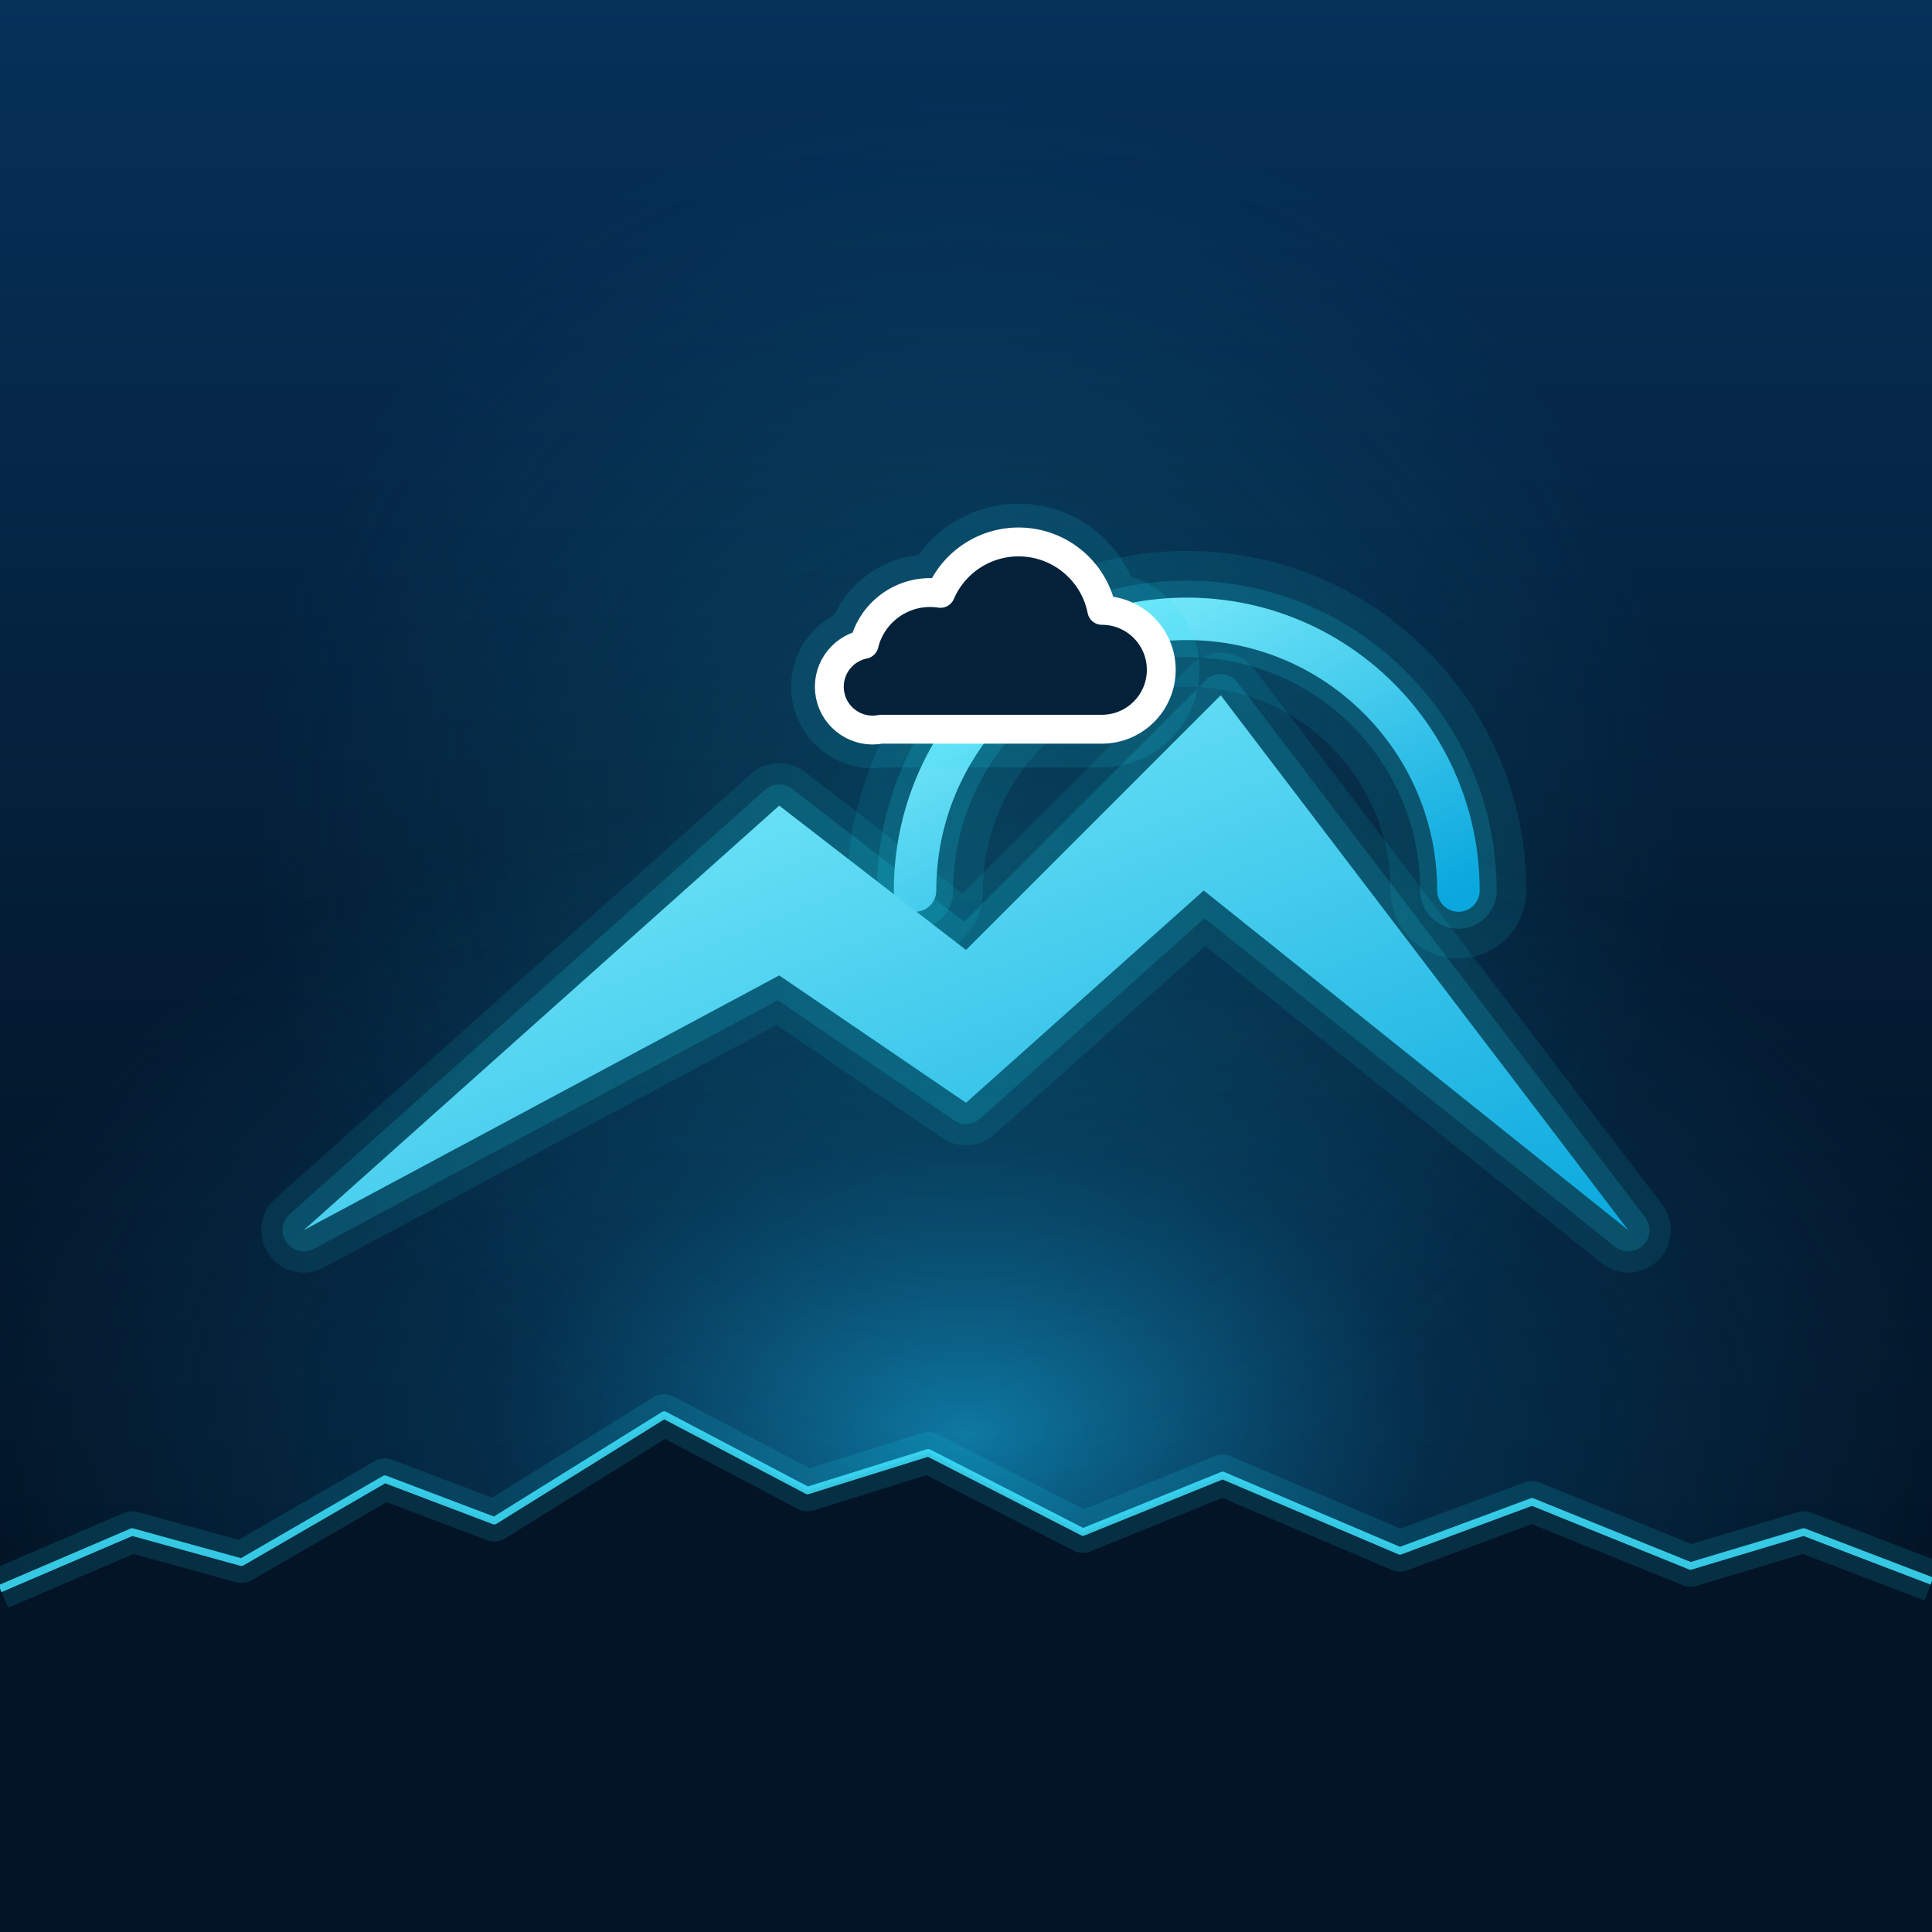
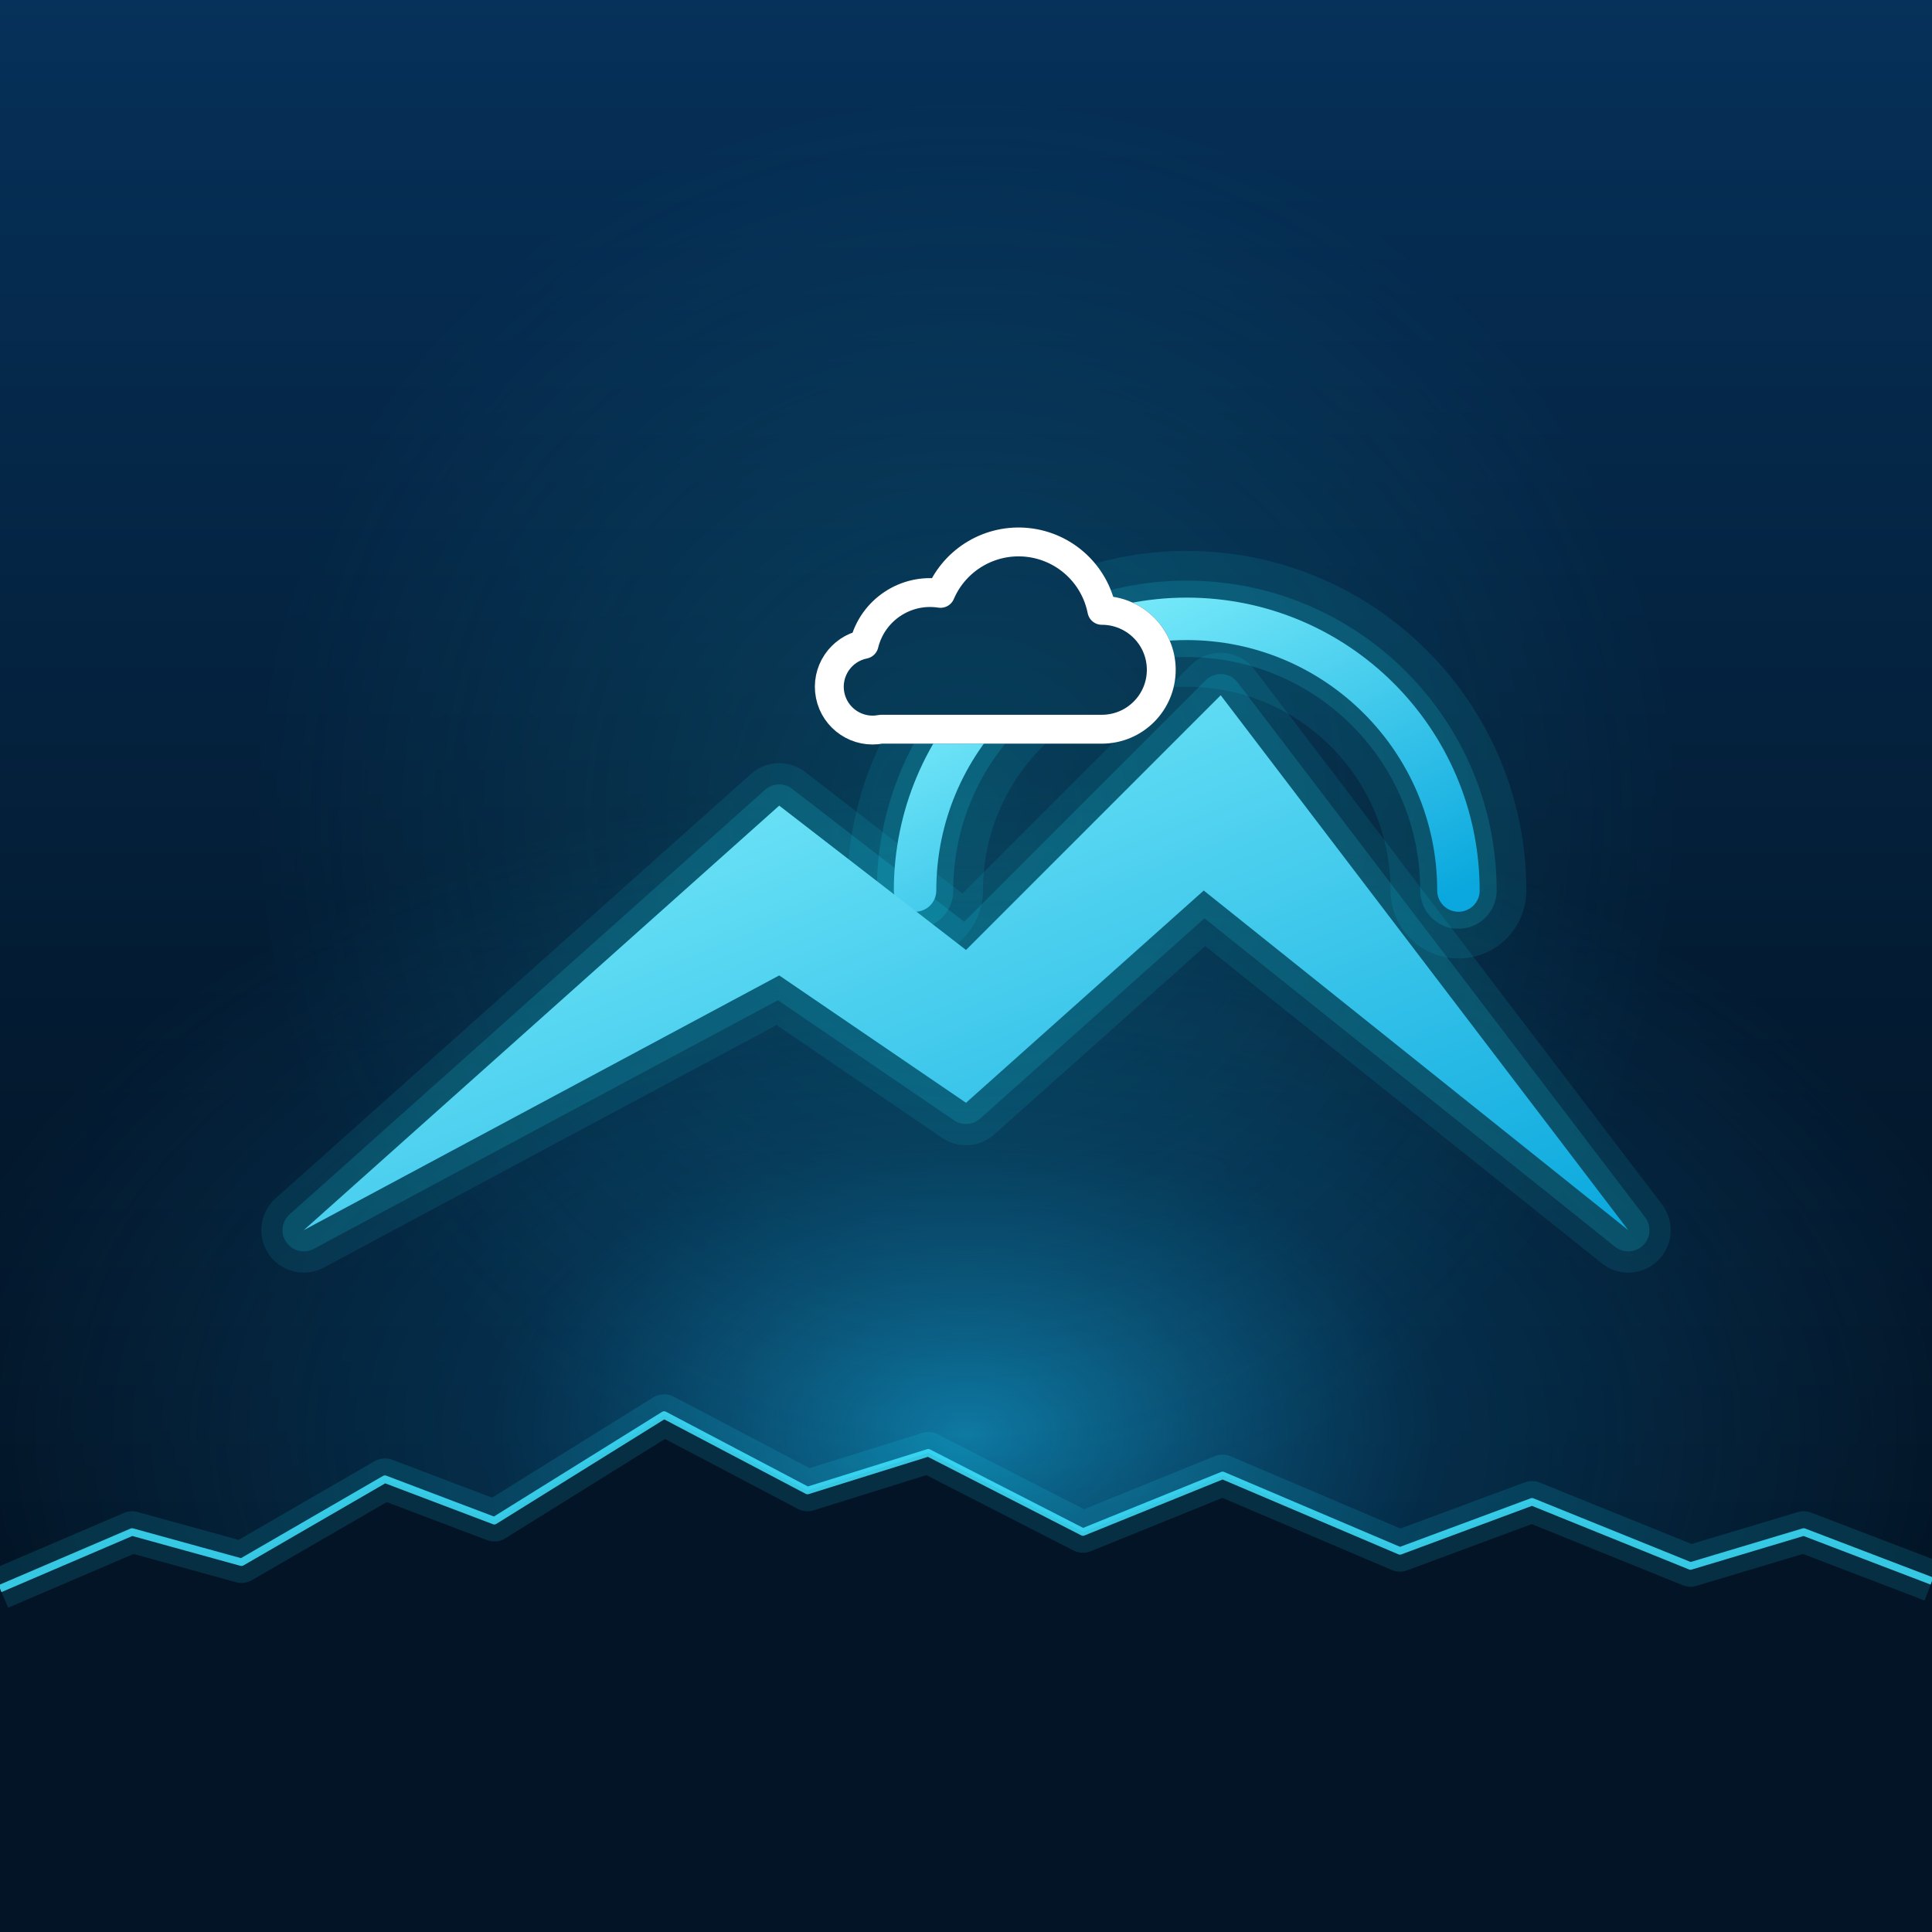
<svg xmlns="http://www.w3.org/2000/svg" viewBox="0 0 1024 1024" width="1024" height="1024">
  <defs>
    <linearGradient id="bg" x1="0" y1="0" x2="0" y2="1">
      <stop offset="0" stop-color="#06315a" />
      <stop offset=".55" stop-color="#031a30" />
      <stop offset="1" stop-color="#020b17" />
    </linearGradient>
    <radialGradient id="glow" cx="512" cy="760" r="560" gradientUnits="userSpaceOnUse" gradientTransform="translate(0 760) scale(1 .62) translate(0 -760)">
      <stop offset="0" stop-color="#14b4ec" stop-opacity=".62" />
      <stop offset=".45" stop-color="#0b78b4" stop-opacity=".25" />
      <stop offset="1" stop-color="#0b78b4" stop-opacity="0" />
    </radialGradient>
    <radialGradient id="halo" cx="512" cy="430" r="380" gradientUnits="userSpaceOnUse">
      <stop offset="0" stop-color="#19dcf6" stop-opacity=".16" />
      <stop offset="1" stop-color="#19dcf6" stop-opacity="0" />
    </radialGradient>
    <linearGradient id="mark" x1="0" y1="0" x2="1" y2="1">
      <stop offset="0" stop-color="#8cf6ff" />
      <stop offset="1" stop-color="#0aa8de" />
    </linearGradient>
  </defs>
  <rect width="1024" height="1024" fill="url(#bg)" />
  <rect width="1024" height="1024" fill="url(#glow)" />
  <rect width="1024" height="1024" fill="url(#halo)" />
  <path d="M0 842 L70 812 L128 828 L204 784 L262 806 L352 750 L428 790 L492 770 L574 812 L648 782 L742 822 L812 796 L896 830 L956 812 L1024 838 V1024 H0 Z" fill="#031426" />
  <path d="M0 842 L70 812 L128 828 L204 784 L262 806 L352 750 L428 790 L492 770 L574 812 L648 782 L742 822 L812 796 L896 830 L956 812 L1024 838" fill="none" stroke="#19dcf6" stroke-opacity=".14" stroke-width="22" stroke-linejoin="round" />
  <path d="M0 842 L70 812 L128 828 L204 784 L262 806 L352 750 L428 790 L492 770 L574 812 L648 782 L742 822 L812 796 L896 830 L956 812 L1024 838" fill="none" stroke="#3fe3ff" stroke-opacity=".85" stroke-width="4" stroke-linejoin="round" />
  <g transform="translate(152 292) scale(4.5)">
-     <path d="M74 40a32 32 0 0 1 64 0" fill="none" stroke="#19dcf6" stroke-opacity=".10" stroke-width="16" stroke-linecap="round" />
-     <path d="M2 80 58 30l22 17 30-30 48 63-50-40-28 25-22-15Z" fill="none" stroke="#19dcf6" stroke-opacity=".10" stroke-width="10" stroke-linejoin="round" />
-     <path d="M74 40a32 32 0 0 1 64 0" fill="none" stroke="#19dcf6" stroke-opacity=".16" stroke-width="9" stroke-linecap="round" />
-     <path d="M2 80 58 30l22 17 30-30 48 63-50-40-28 25-22-15Z" fill="none" stroke="#19dcf6" stroke-opacity=".16" stroke-width="5" stroke-linejoin="round" />
-     <path d="M74 40a32 32 0 0 1 64 0" fill="none" stroke="url(#mark)" stroke-width="5" stroke-linecap="round" />
-     <path d="M2 80 58 30l22 17 30-30 48 63-50-40-28 25-22-15Z" fill="url(#mark)" />
+     <mask id="cloudcut" maskUnits="userSpaceOnUse" x="-10" y="-10" width="180" height="104">
+       <rect x="-10" y="-10" width="180" height="104" fill="#fff" />
+       <path transform="translate(62 -1)" d="M8 22H34A7 7 0 0 0 34 8A10 10 0 0 0 15 6A8 8 0 0 0 6 12A5 5 0 0 0 8 22Z" fill="#000" stroke="#000" stroke-width="3.4" stroke-linejoin="round" />
+     </mask>
+     <g mask="url(#cloudcut)">
+       <path d="M74 40a32 32 0 0 1 64 0" fill="none" stroke="#19dcf6" stroke-opacity=".10" stroke-width="16" stroke-linecap="round" />
+       <path d="M2 80 58 30l22 17 30-30 48 63-50-40-28 25-22-15Z" fill="none" stroke="#19dcf6" stroke-opacity=".10" stroke-width="10" stroke-linejoin="round" />
+       <path d="M74 40a32 32 0 0 1 64 0" fill="none" stroke="#19dcf6" stroke-opacity=".16" stroke-width="9" stroke-linecap="round" />
+       <path d="M2 80 58 30l22 17 30-30 48 63-50-40-28 25-22-15Z" fill="none" stroke="#19dcf6" stroke-opacity=".16" stroke-width="5" stroke-linejoin="round" />
+       <path d="M74 40a32 32 0 0 1 64 0" fill="none" stroke="url(#mark)" stroke-width="5" stroke-linecap="round" />
+       <path d="M2 80 58 30l22 17 30-30 48 63-50-40-28 25-22-15Z" fill="url(#mark)" />
+     </g>
    <g transform="translate(62 -1)">
-       <path d="M8 22H34A7 7 0 0 0 34 8A10 10 0 0 0 15 6A8 8 0 0 0 6 12A5 5 0 0 0 8 22Z" fill="none" stroke="#19dcf6" stroke-opacity=".12" stroke-width="9" stroke-linejoin="round" />
-       <path d="M8 22H34A7 7 0 0 0 34 8A10 10 0 0 0 15 6A8 8 0 0 0 6 12A5 5 0 0 0 8 22Z" fill="#04213a" stroke="#ffffff" stroke-width="3.4" stroke-linejoin="round" />
+       <path d="M8 22H34A7 7 0 0 0 34 8A10 10 0 0 0 15 6A8 8 0 0 0 6 12A5 5 0 0 0 8 22Z" fill="none" stroke="#ffffff" stroke-width="3.4" stroke-linejoin="round" />
    </g>
  </g>
</svg>
